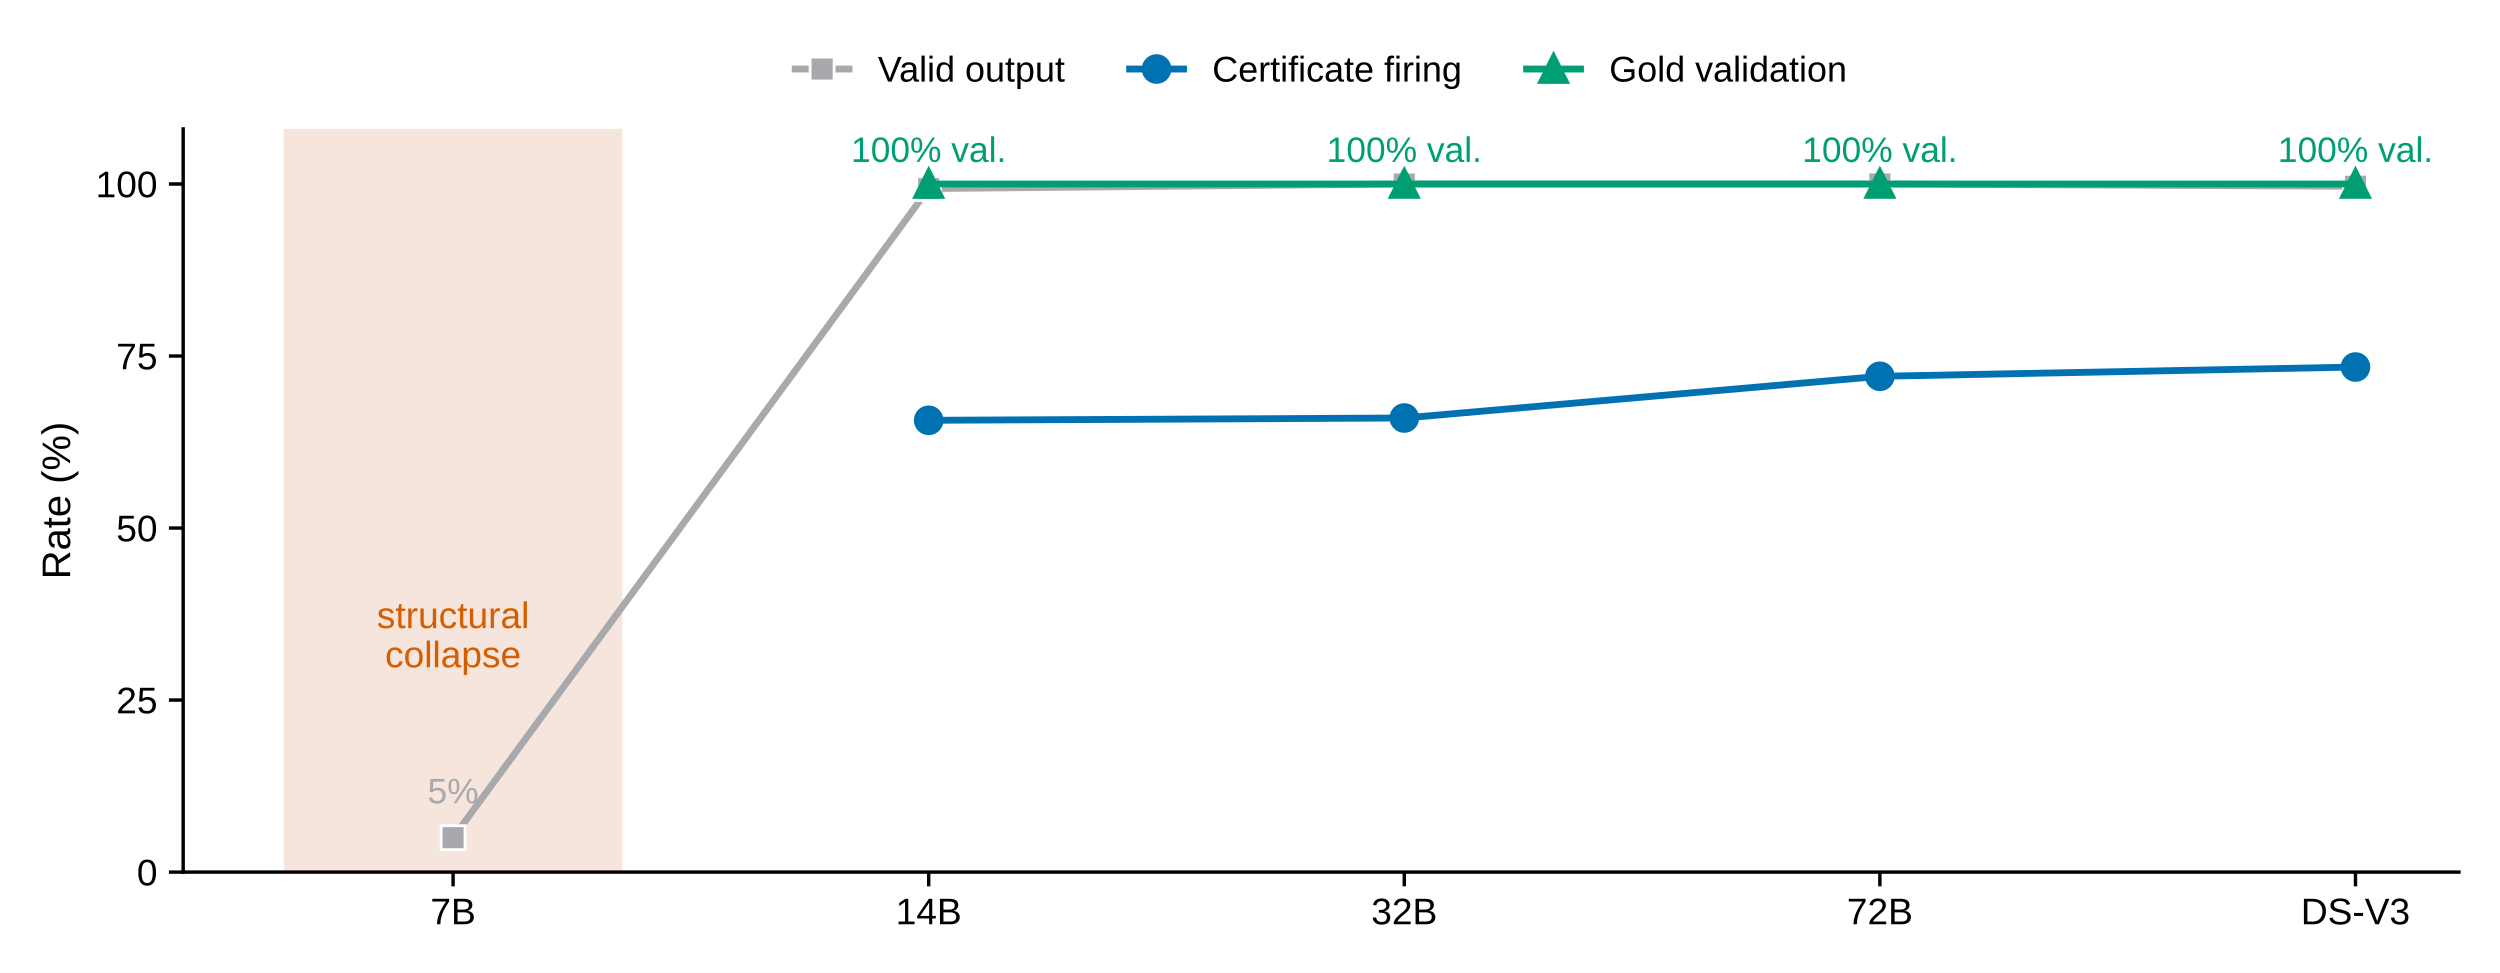
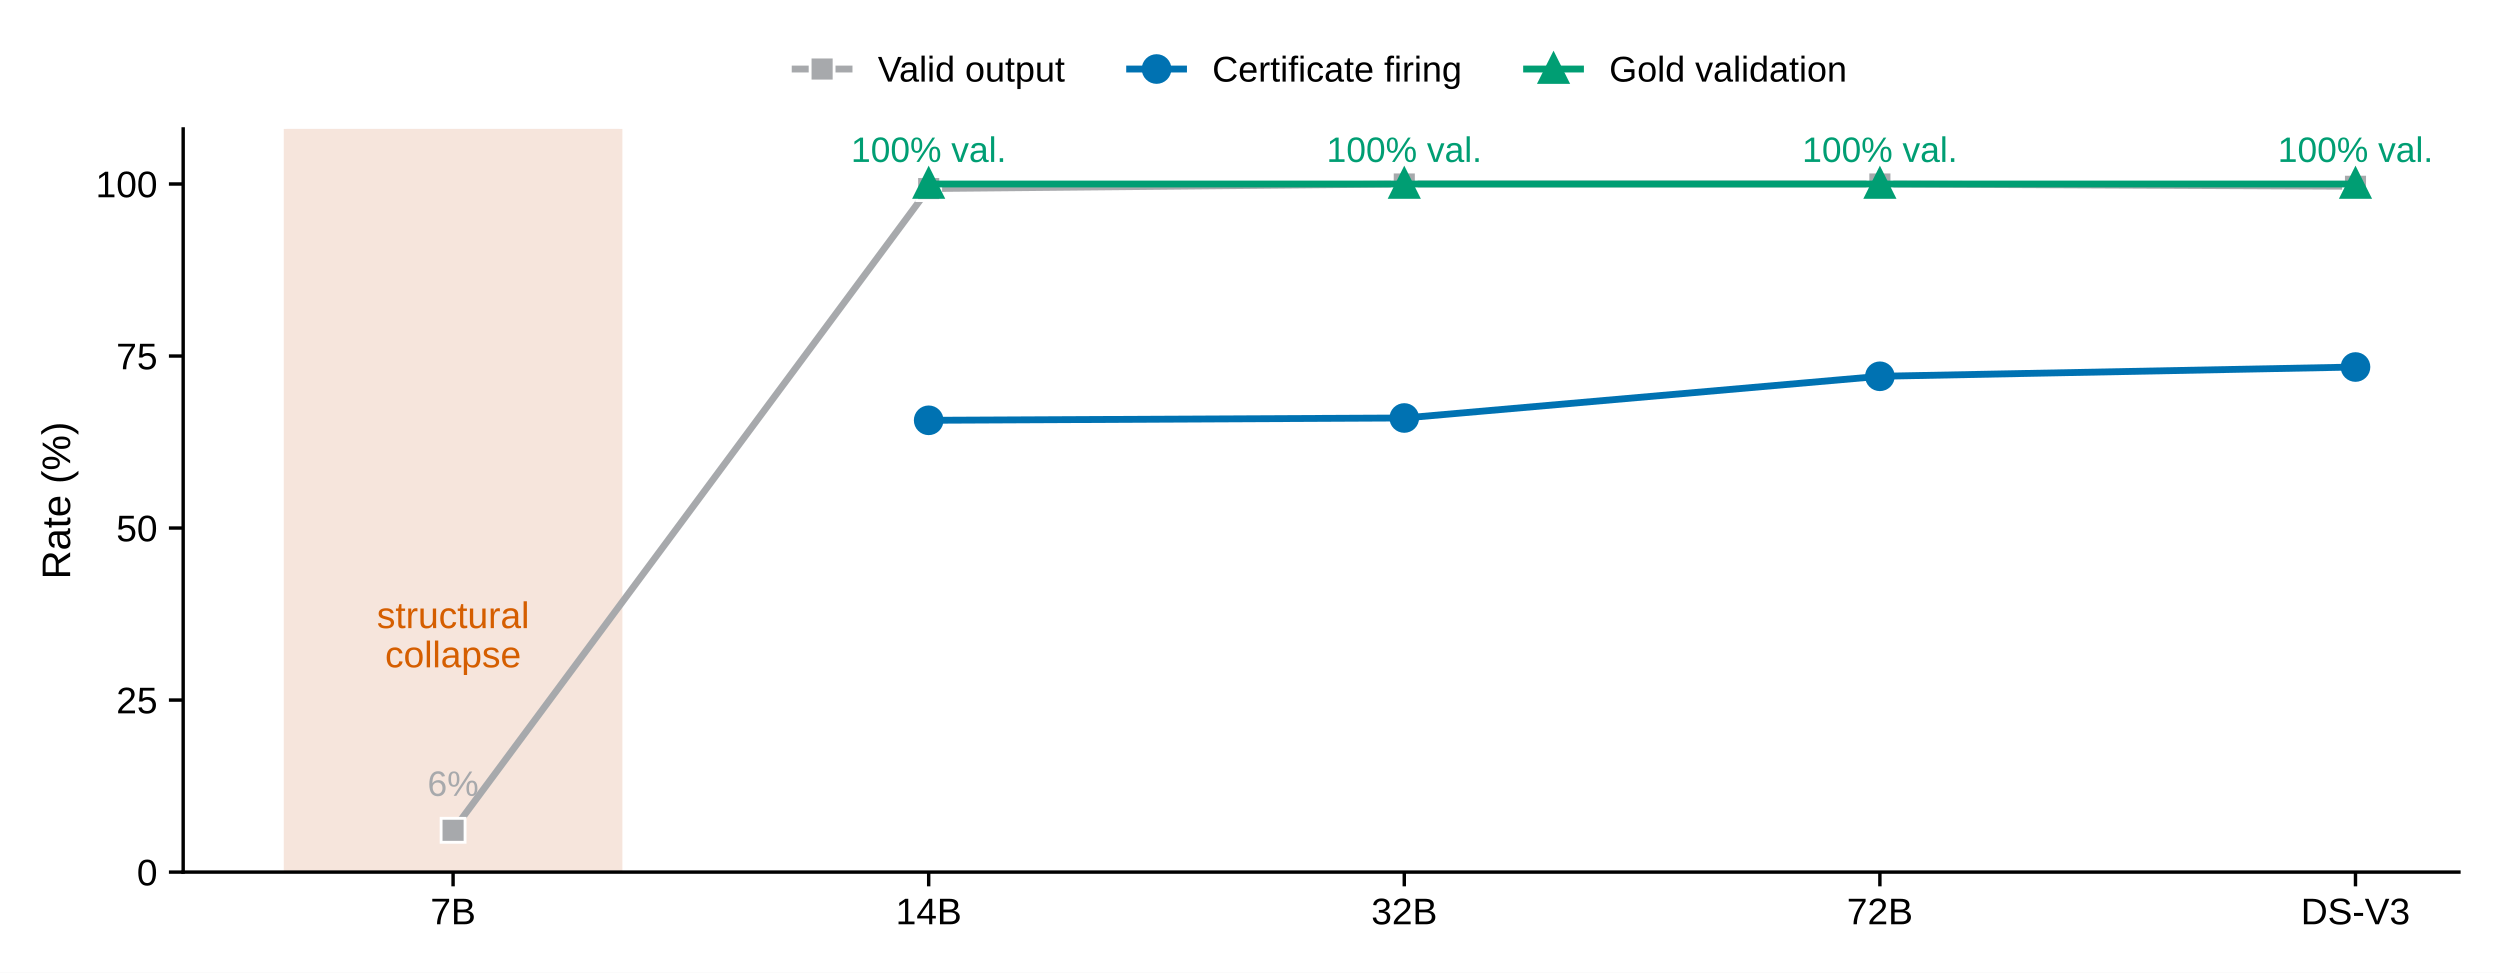
<svg xmlns="http://www.w3.org/2000/svg" xmlns:xlink="http://www.w3.org/1999/xlink" width="438.283pt" height="170.533pt" viewBox="0 0 438.283 170.533" version="1.1">
  <defs>
    <style type="text/css">*{stroke-linejoin: round; stroke-linecap: butt}</style>
  </defs>
  <g id="figure_1">
    <g id="patch_1">
-       <path d="M 0 170.533  L 438.283 170.533  L 438.283 0  L 0 0  z " style="fill: #ffffff" />
+       <path d="M 0 170.533 L 438.283 170.533 L 438.283 0 L 0 0 z " style="fill: #ffffff" />
    </g>
    <g id="axes_1">
      <g id="patch_2">
-         <path d="M 32.113 152.889  L 431.083 152.889  L 431.083 22.605  L 32.113 22.605  z " style="fill: #ffffff" />
+         <path d="M 32.113 152.889 L 431.083 152.889 L 431.083 22.605 L 32.113 22.605 z " style="fill: #ffffff" />
      </g>
      <g id="patch_3">
-         <path d="M 50.248 152.889  L 108.613 152.889  L 108.613 22.605  L 50.248 22.605  z " clip-path="url(#p975041812a)" style="fill: #f6e5dc; stroke: #f6e5dc; stroke-linejoin: miter" />
+         <path d="M 50.248 152.889 L 108.613 152.889 L 108.613 22.605 L 50.248 22.605 z " clip-path="url(#p975041812a)" style="fill: #f6e5dc; stroke: #f6e5dc; stroke-linejoin: miter" />
      </g>
      <g id="matplotlib.axis_1">
        <g id="xtick_1">
          <g id="line2d_1">
            <defs>
-               <path id="mc04ff6f972" d="M 0 0  L 0 2.5  " style="stroke: #000000; stroke-width: 0.6" />
+               <path id="mc04ff6f972" d="M 0 0 L 0 2.5 " style="stroke: #000000; stroke-width: 0.6" />
            </defs>
            <g>
              <use xlink:href="#mc04ff6f972" x="79.431" y="152.889" style="stroke: #000000; stroke-width: 0.6" />
            </g>
          </g>
          <g id="text_1">
            <text style="font-size: 6.5px; font-family: 'Arial', 'DejaVu Sans', 'Liberation Sans', sans-serif; text-anchor: middle" x="79.431" y="162.042" transform="rotate(-0 79.43065 162.0416)">7B</text>
          </g>
        </g>
        <g id="xtick_2">
          <g id="line2d_2">
            <g>
              <use xlink:href="#mc04ff6f972" x="162.81" y="152.889" style="stroke: #000000; stroke-width: 0.6" />
            </g>
          </g>
          <g id="text_2">
            <text style="font-size: 6.5px; font-family: 'Arial', 'DejaVu Sans', 'Liberation Sans', sans-serif; text-anchor: middle" x="162.81" y="162.042" transform="rotate(-0 162.81 162.0416)">14B</text>
          </g>
        </g>
        <g id="xtick_3">
          <g id="line2d_3">
            <g>
              <use xlink:href="#mc04ff6f972" x="246.189" y="152.889" style="stroke: #000000; stroke-width: 0.6" />
            </g>
          </g>
          <g id="text_3">
            <text style="font-size: 6.5px; font-family: 'Arial', 'DejaVu Sans', 'Liberation Sans', sans-serif; text-anchor: middle" x="246.189" y="162.042" transform="rotate(-0 246.1893 162.0416)">32B</text>
          </g>
        </g>
        <g id="xtick_4">
          <g id="line2d_4">
            <g>
              <use xlink:href="#mc04ff6f972" x="329.569" y="152.889" style="stroke: #000000; stroke-width: 0.6" />
            </g>
          </g>
          <g id="text_4">
            <text style="font-size: 6.5px; font-family: 'Arial', 'DejaVu Sans', 'Liberation Sans', sans-serif; text-anchor: middle" x="329.569" y="162.042" transform="rotate(-0 329.5686 162.0416)">72B</text>
          </g>
        </g>
        <g id="xtick_5">
          <g id="line2d_5">
            <g>
              <use xlink:href="#mc04ff6f972" x="412.948" y="152.889" style="stroke: #000000; stroke-width: 0.6" />
            </g>
          </g>
          <g id="text_5">
            <text style="font-size: 6.5px; font-family: 'Arial', 'DejaVu Sans', 'Liberation Sans', sans-serif; text-anchor: middle" x="412.948" y="162.042" transform="rotate(-0 412.9479 162.0416)">DS-V3</text>
          </g>
        </g>
      </g>
      <g id="matplotlib.axis_2">
        <g id="ytick_1">
          <g id="line2d_6">
            <defs>
-               <path id="m6eb2e9c50f" d="M 0 0  L -2.5 0  " style="stroke: #000000; stroke-width: 0.6" />
+               <path id="m6eb2e9c50f" d="M 0 0 L -2.5 0 " style="stroke: #000000; stroke-width: 0.6" />
            </defs>
            <g>
              <use xlink:href="#m6eb2e9c50f" x="32.113" y="152.889" style="stroke: #000000; stroke-width: 0.6" />
            </g>
          </g>
          <g id="text_6">
            <text style="font-size: 6.5px; font-family: 'Arial', 'DejaVu Sans', 'Liberation Sans', sans-serif; text-anchor: end" x="27.613" y="155.215" transform="rotate(-0 27.61289 155.2153)">0</text>
          </g>
        </g>
        <g id="ytick_2">
          <g id="line2d_7">
            <g>
              <use xlink:href="#m6eb2e9c50f" x="32.113" y="122.731" style="stroke: #000000; stroke-width: 0.6" />
            </g>
          </g>
          <g id="text_7">
            <text style="font-size: 6.5px; font-family: 'Arial', 'DejaVu Sans', 'Liberation Sans', sans-serif; text-anchor: end" x="27.613" y="125.057" transform="rotate(-0 27.61289 125.057)">25</text>
          </g>
        </g>
        <g id="ytick_3">
          <g id="line2d_8">
            <g>
              <use xlink:href="#m6eb2e9c50f" x="32.113" y="92.572" style="stroke: #000000; stroke-width: 0.6" />
            </g>
          </g>
          <g id="text_8">
            <text style="font-size: 6.5px; font-family: 'Arial', 'DejaVu Sans', 'Liberation Sans', sans-serif; text-anchor: end" x="27.613" y="94.899" transform="rotate(-0 27.61289 94.89862)">50</text>
          </g>
        </g>
        <g id="ytick_4">
          <g id="line2d_9">
            <g>
              <use xlink:href="#m6eb2e9c50f" x="32.113" y="62.414" style="stroke: #000000; stroke-width: 0.6" />
            </g>
          </g>
          <g id="text_9">
            <text style="font-size: 6.5px; font-family: 'Arial', 'DejaVu Sans', 'Liberation Sans', sans-serif; text-anchor: end" x="27.613" y="64.74" transform="rotate(-0 27.61289 64.74029)">75</text>
          </g>
        </g>
        <g id="ytick_5">
          <g id="line2d_10">
            <g>
              <use xlink:href="#m6eb2e9c50f" x="32.113" y="32.256" style="stroke: #000000; stroke-width: 0.6" />
            </g>
          </g>
          <g id="text_10">
            <text style="font-size: 6.5px; font-family: 'Arial', 'DejaVu Sans', 'Liberation Sans', sans-serif; text-anchor: end" x="27.613" y="34.582" transform="rotate(-0 27.61289 34.58195)">100</text>
          </g>
        </g>
        <g id="text_11">
          <text style="font-size: 7px; font-family: 'Arial', 'DejaVu Sans', 'Liberation Sans', sans-serif; text-anchor: middle" x="12.296" y="87.747" transform="rotate(-90 12.29578 87.747)">Rate (%)</text>
        </g>
      </g>
      <g id="line2d_11">
-         <path d="M 79.431 146.857  L 162.81 33.06  L 246.189 32.256  L 329.569 32.256  L 412.948 32.658  " clip-path="url(#p975041812a)" style="fill: none; stroke: #a7a9ac; stroke-width: 1.2; stroke-linecap: square" />
+         <path d="M 79.431 145.563 L 162.81 33.06 L 246.189 32.256 L 329.569 32.256 L 412.948 32.658 " clip-path="url(#p975041812a)" style="fill: none; stroke: #a7a9ac; stroke-width: 1.2; stroke-linecap: square" />
        <defs>
-           <path id="mdfcbaa8f33" d="M -2.1 2.1  L 2.1 2.1  L 2.1 -2.1  L -2.1 -2.1  z " style="stroke: #ffffff; stroke-width: 0.5; stroke-linejoin: miter" />
+           <path id="mdfcbaa8f33" d="M -2.1 2.1 L 2.1 2.1 L 2.1 -2.1 L -2.1 -2.1 z " style="stroke: #ffffff; stroke-width: 0.5; stroke-linejoin: miter" />
        </defs>
        <g clip-path="url(#p975041812a)">
-           <use xlink:href="#mdfcbaa8f33" x="79.431" y="146.857" style="fill: #a7a9ac; stroke: #ffffff; stroke-width: 0.5; stroke-linejoin: miter" />
+           <use xlink:href="#mdfcbaa8f33" x="79.431" y="145.563" style="fill: #a7a9ac; stroke: #ffffff; stroke-width: 0.5; stroke-linejoin: miter" />
          <use xlink:href="#mdfcbaa8f33" x="162.81" y="33.06" style="fill: #a7a9ac; stroke: #ffffff; stroke-width: 0.5; stroke-linejoin: miter" />
          <use xlink:href="#mdfcbaa8f33" x="246.189" y="32.256" style="fill: #a7a9ac; stroke: #ffffff; stroke-width: 0.5; stroke-linejoin: miter" />
          <use xlink:href="#mdfcbaa8f33" x="329.569" y="32.256" style="fill: #a7a9ac; stroke: #ffffff; stroke-width: 0.5; stroke-linejoin: miter" />
          <use xlink:href="#mdfcbaa8f33" x="412.948" y="32.658" style="fill: #a7a9ac; stroke: #ffffff; stroke-width: 0.5; stroke-linejoin: miter" />
        </g>
      </g>
      <g id="line2d_12">
-         <path d="M 162.81 73.685  L 246.189 73.279  L 329.569 65.968  L 412.948 64.343  " clip-path="url(#p975041812a)" style="fill: none; stroke: #0072b2; stroke-width: 1.2; stroke-linecap: square" />
+         <path d="M 162.81 73.685 L 246.189 73.279 L 329.569 65.968 L 412.948 64.343 " clip-path="url(#p975041812a)" style="fill: none; stroke: #0072b2; stroke-width: 1.2; stroke-linecap: square" />
        <defs>
-           <path id="ma55e0840d3" d="M 0 2.1  C 0.557 2.1 1.091 1.879 1.485 1.485  C 1.879 1.091 2.1 0.557 2.1 0  C 2.1 -0.557 1.879 -1.091 1.485 -1.485  C 1.091 -1.879 0.557 -2.1 0 -2.1  C -0.557 -2.1 -1.091 -1.879 -1.485 -1.485  C -1.879 -1.091 -2.1 -0.557 -2.1 0  C -2.1 0.557 -1.879 1.091 -1.485 1.485  C -1.091 1.879 -0.557 2.1 0 2.1  z " style="stroke: #0072b2" />
+           <path id="ma55e0840d3" d="M 0 2.1 C 0.557 2.1 1.091 1.879 1.485 1.485 C 1.879 1.091 2.1 0.557 2.1 0 C 2.1 -0.557 1.879 -1.091 1.485 -1.485 C 1.091 -1.879 0.557 -2.1 0 -2.1 C -0.557 -2.1 -1.091 -1.879 -1.485 -1.485 C -1.879 -1.091 -2.1 -0.557 -2.1 0 C -2.1 0.557 -1.879 1.091 -1.485 1.485 C -1.091 1.879 -0.557 2.1 0 2.1 z " style="stroke: #0072b2" />
        </defs>
        <g clip-path="url(#p975041812a)">
          <use xlink:href="#ma55e0840d3" x="162.81" y="73.685" style="fill: #0072b2; stroke: #0072b2" />
          <use xlink:href="#ma55e0840d3" x="246.189" y="73.279" style="fill: #0072b2; stroke: #0072b2" />
          <use xlink:href="#ma55e0840d3" x="329.569" y="65.968" style="fill: #0072b2; stroke: #0072b2" />
          <use xlink:href="#ma55e0840d3" x="412.948" y="64.343" style="fill: #0072b2; stroke: #0072b2" />
        </g>
      </g>
      <g id="line2d_13">
-         <path d="M 162.81 32.256  L 246.189 32.256  L 329.569 32.256  L 412.948 32.256  " clip-path="url(#p975041812a)" style="fill: none; stroke: #009e73; stroke-width: 1.2; stroke-linecap: square" />
+         <path d="M 162.81 32.256 L 246.189 32.256 L 329.569 32.256 L 412.948 32.256 " clip-path="url(#p975041812a)" style="fill: none; stroke: #009e73; stroke-width: 1.2; stroke-linecap: square" />
        <defs>
-           <path id="mccfe0cfe6e" d="M 0 -2.1  L -2.1 2.1  L 2.1 2.1  z " style="stroke: #009e73; stroke-linejoin: miter" />
+           <path id="mccfe0cfe6e" d="M 0 -2.1 L -2.1 2.1 L 2.1 2.1 z " style="stroke: #009e73; stroke-linejoin: miter" />
        </defs>
        <g clip-path="url(#p975041812a)">
          <use xlink:href="#mccfe0cfe6e" x="162.81" y="32.256" style="fill: #009e73; stroke: #009e73; stroke-linejoin: miter" />
          <use xlink:href="#mccfe0cfe6e" x="246.189" y="32.256" style="fill: #009e73; stroke: #009e73; stroke-linejoin: miter" />
          <use xlink:href="#mccfe0cfe6e" x="329.569" y="32.256" style="fill: #009e73; stroke: #009e73; stroke-linejoin: miter" />
          <use xlink:href="#mccfe0cfe6e" x="412.948" y="32.256" style="fill: #009e73; stroke: #009e73; stroke-linejoin: miter" />
        </g>
      </g>
      <g id="patch_4">
-         <path d="M 32.113 152.889  L 32.113 22.605  " style="fill: none; stroke: #000000; stroke-width: 0.6; stroke-linejoin: miter; stroke-linecap: square" />
+         <path d="M 32.113 152.889 L 32.113 22.605 " style="fill: none; stroke: #000000; stroke-width: 0.6; stroke-linejoin: miter; stroke-linecap: square" />
      </g>
      <g id="patch_5">
-         <path d="M 32.113 152.889  L 431.083 152.889  " style="fill: none; stroke: #000000; stroke-width: 0.6; stroke-linejoin: miter; stroke-linecap: square" />
+         <path d="M 32.113 152.889 L 431.083 152.889 " style="fill: none; stroke: #000000; stroke-width: 0.6; stroke-linejoin: miter; stroke-linecap: square" />
      </g>
      <g id="text_12">
        <text style="font-size: 6.5px; font-family: 'Arial', 'DejaVu Sans', 'Liberation Sans', sans-serif; fill: #d55e00" transform="translate(66.06655 110.1165)">structural</text>
        <text style="font-size: 6.5px; font-family: 'Arial', 'DejaVu Sans', 'Liberation Sans', sans-serif; fill: #d55e00" transform="translate(67.50721 116.9915)">collapse</text>
      </g>
      <g id="text_13">
-         <text style="font-size: 6.2px; font-family: 'Arial', 'DejaVu Sans', 'Liberation Sans', sans-serif; text-anchor: middle; fill: #a7a9ac" x="79.431" y="140.826" transform="rotate(-0 79.43065 140.8257)">5%</text>
+         <text style="font-size: 6.2px; font-family: 'Arial', 'DejaVu Sans', 'Liberation Sans', sans-serif; text-anchor: middle; fill: #a7a9ac" x="79.431" y="139.531" transform="rotate(-0 79.43065 139.5314)">6%</text>
      </g>
      <g id="text_14">
        <text style="font-size: 6.2px; font-family: 'Arial', 'DejaVu Sans', 'Liberation Sans', sans-serif; text-anchor: middle; fill: #009e73" x="162.81" y="28.395" transform="rotate(-0 162.81 28.3954)">100% val.</text>
      </g>
      <g id="text_15">
        <text style="font-size: 6.2px; font-family: 'Arial', 'DejaVu Sans', 'Liberation Sans', sans-serif; text-anchor: middle; fill: #009e73" x="246.189" y="28.395" transform="rotate(-0 246.1893 28.3954)">100% val.</text>
      </g>
      <g id="text_16">
        <text style="font-size: 6.2px; font-family: 'Arial', 'DejaVu Sans', 'Liberation Sans', sans-serif; text-anchor: middle; fill: #009e73" x="329.569" y="28.395" transform="rotate(-0 329.5686 28.3954)">100% val.</text>
      </g>
      <g id="text_17">
        <text style="font-size: 6.2px; font-family: 'Arial', 'DejaVu Sans', 'Liberation Sans', sans-serif; text-anchor: middle; fill: #009e73" x="412.948" y="28.395" transform="rotate(-0 412.9479 28.3954)">100% val.</text>
      </g>
      <g id="legend_1">
        <g id="line2d_14">
-           <path d="M 139.401 12.101  L 144.126 12.101  L 148.851 12.101  " style="fill: none; stroke: #a7a9ac; stroke-width: 1.2; stroke-linecap: square" />
+           <path d="M 139.401 12.101 L 144.126 12.101 L 148.851 12.101 " style="fill: none; stroke: #a7a9ac; stroke-width: 1.2; stroke-linecap: square" />
          <g>
            <use xlink:href="#mdfcbaa8f33" x="144.126" y="12.101" style="fill: #a7a9ac; stroke: #ffffff; stroke-width: 0.5; stroke-linejoin: miter" />
          </g>
        </g>
        <g id="text_18">
          <text style="font-size: 6.3px; font-family: 'Arial', 'DejaVu Sans', 'Liberation Sans', sans-serif; text-anchor: start" x="153.891" y="14.306" transform="rotate(-0 153.8908 14.3062)">Valid output</text>
        </g>
        <g id="line2d_15">
-           <path d="M 198.039 12.101  L 202.764 12.101  L 207.489 12.101  " style="fill: none; stroke: #0072b2; stroke-width: 1.2; stroke-linecap: square" />
+           <path d="M 198.039 12.101 L 202.764 12.101 L 207.489 12.101 " style="fill: none; stroke: #0072b2; stroke-width: 1.2; stroke-linecap: square" />
          <g>
            <use xlink:href="#ma55e0840d3" x="202.764" y="12.101" style="fill: #0072b2; stroke: #0072b2" />
          </g>
        </g>
        <g id="text_19">
          <text style="font-size: 6.3px; font-family: 'Arial', 'DejaVu Sans', 'Liberation Sans', sans-serif; text-anchor: start" x="212.529" y="14.306" transform="rotate(-0 212.5291 14.3062)">Certificate firing</text>
        </g>
        <g id="line2d_16">
-           <path d="M 267.631 12.101  L 272.356 12.101  L 277.081 12.101  " style="fill: none; stroke: #009e73; stroke-width: 1.2; stroke-linecap: square" />
+           <path d="M 267.631 12.101 L 272.356 12.101 L 277.081 12.101 " style="fill: none; stroke: #009e73; stroke-width: 1.2; stroke-linecap: square" />
          <g>
            <use xlink:href="#mccfe0cfe6e" x="272.356" y="12.101" style="fill: #009e73; stroke: #009e73; stroke-linejoin: miter" />
          </g>
        </g>
        <g id="text_20">
          <text style="font-size: 6.3px; font-family: 'Arial', 'DejaVu Sans', 'Liberation Sans', sans-serif; text-anchor: start" x="282.121" y="14.306" transform="rotate(-0 282.1214 14.3062)">Gold validation</text>
        </g>
      </g>
    </g>
  </g>
  <defs>
    <clipPath id="p975041812a">
      <rect x="32.113" y="22.605" width="398.97" height="130.284" />
    </clipPath>
  </defs>
</svg>
